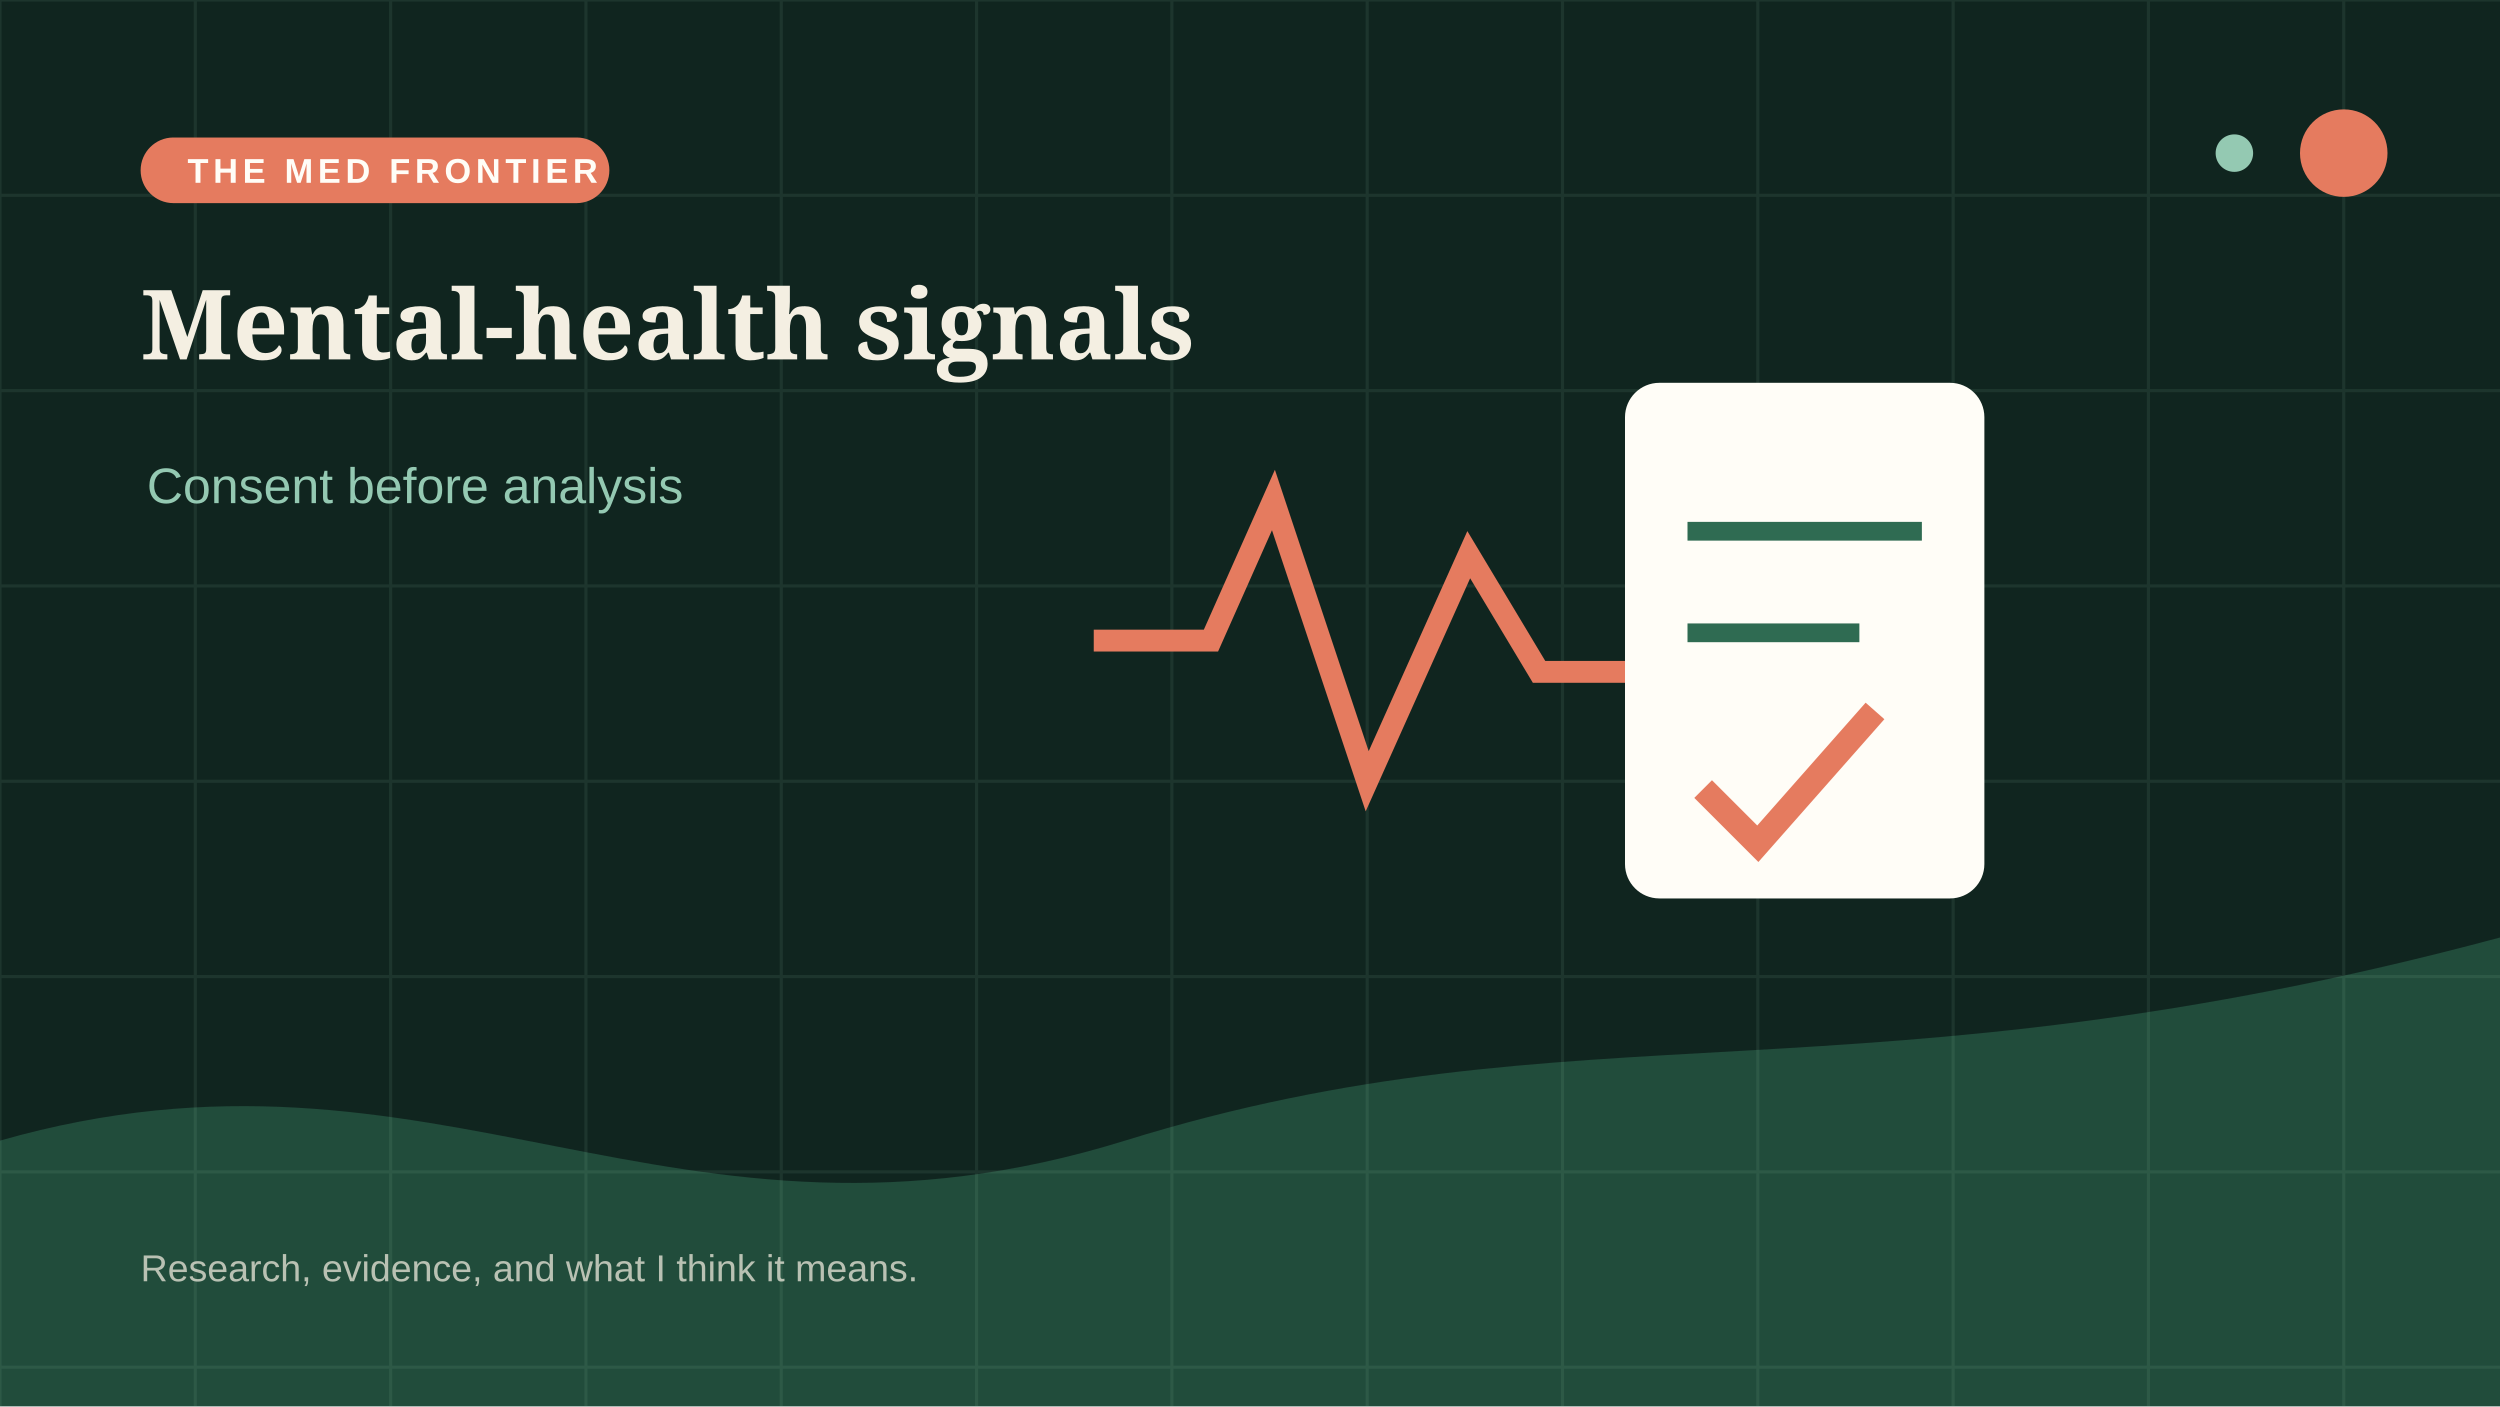
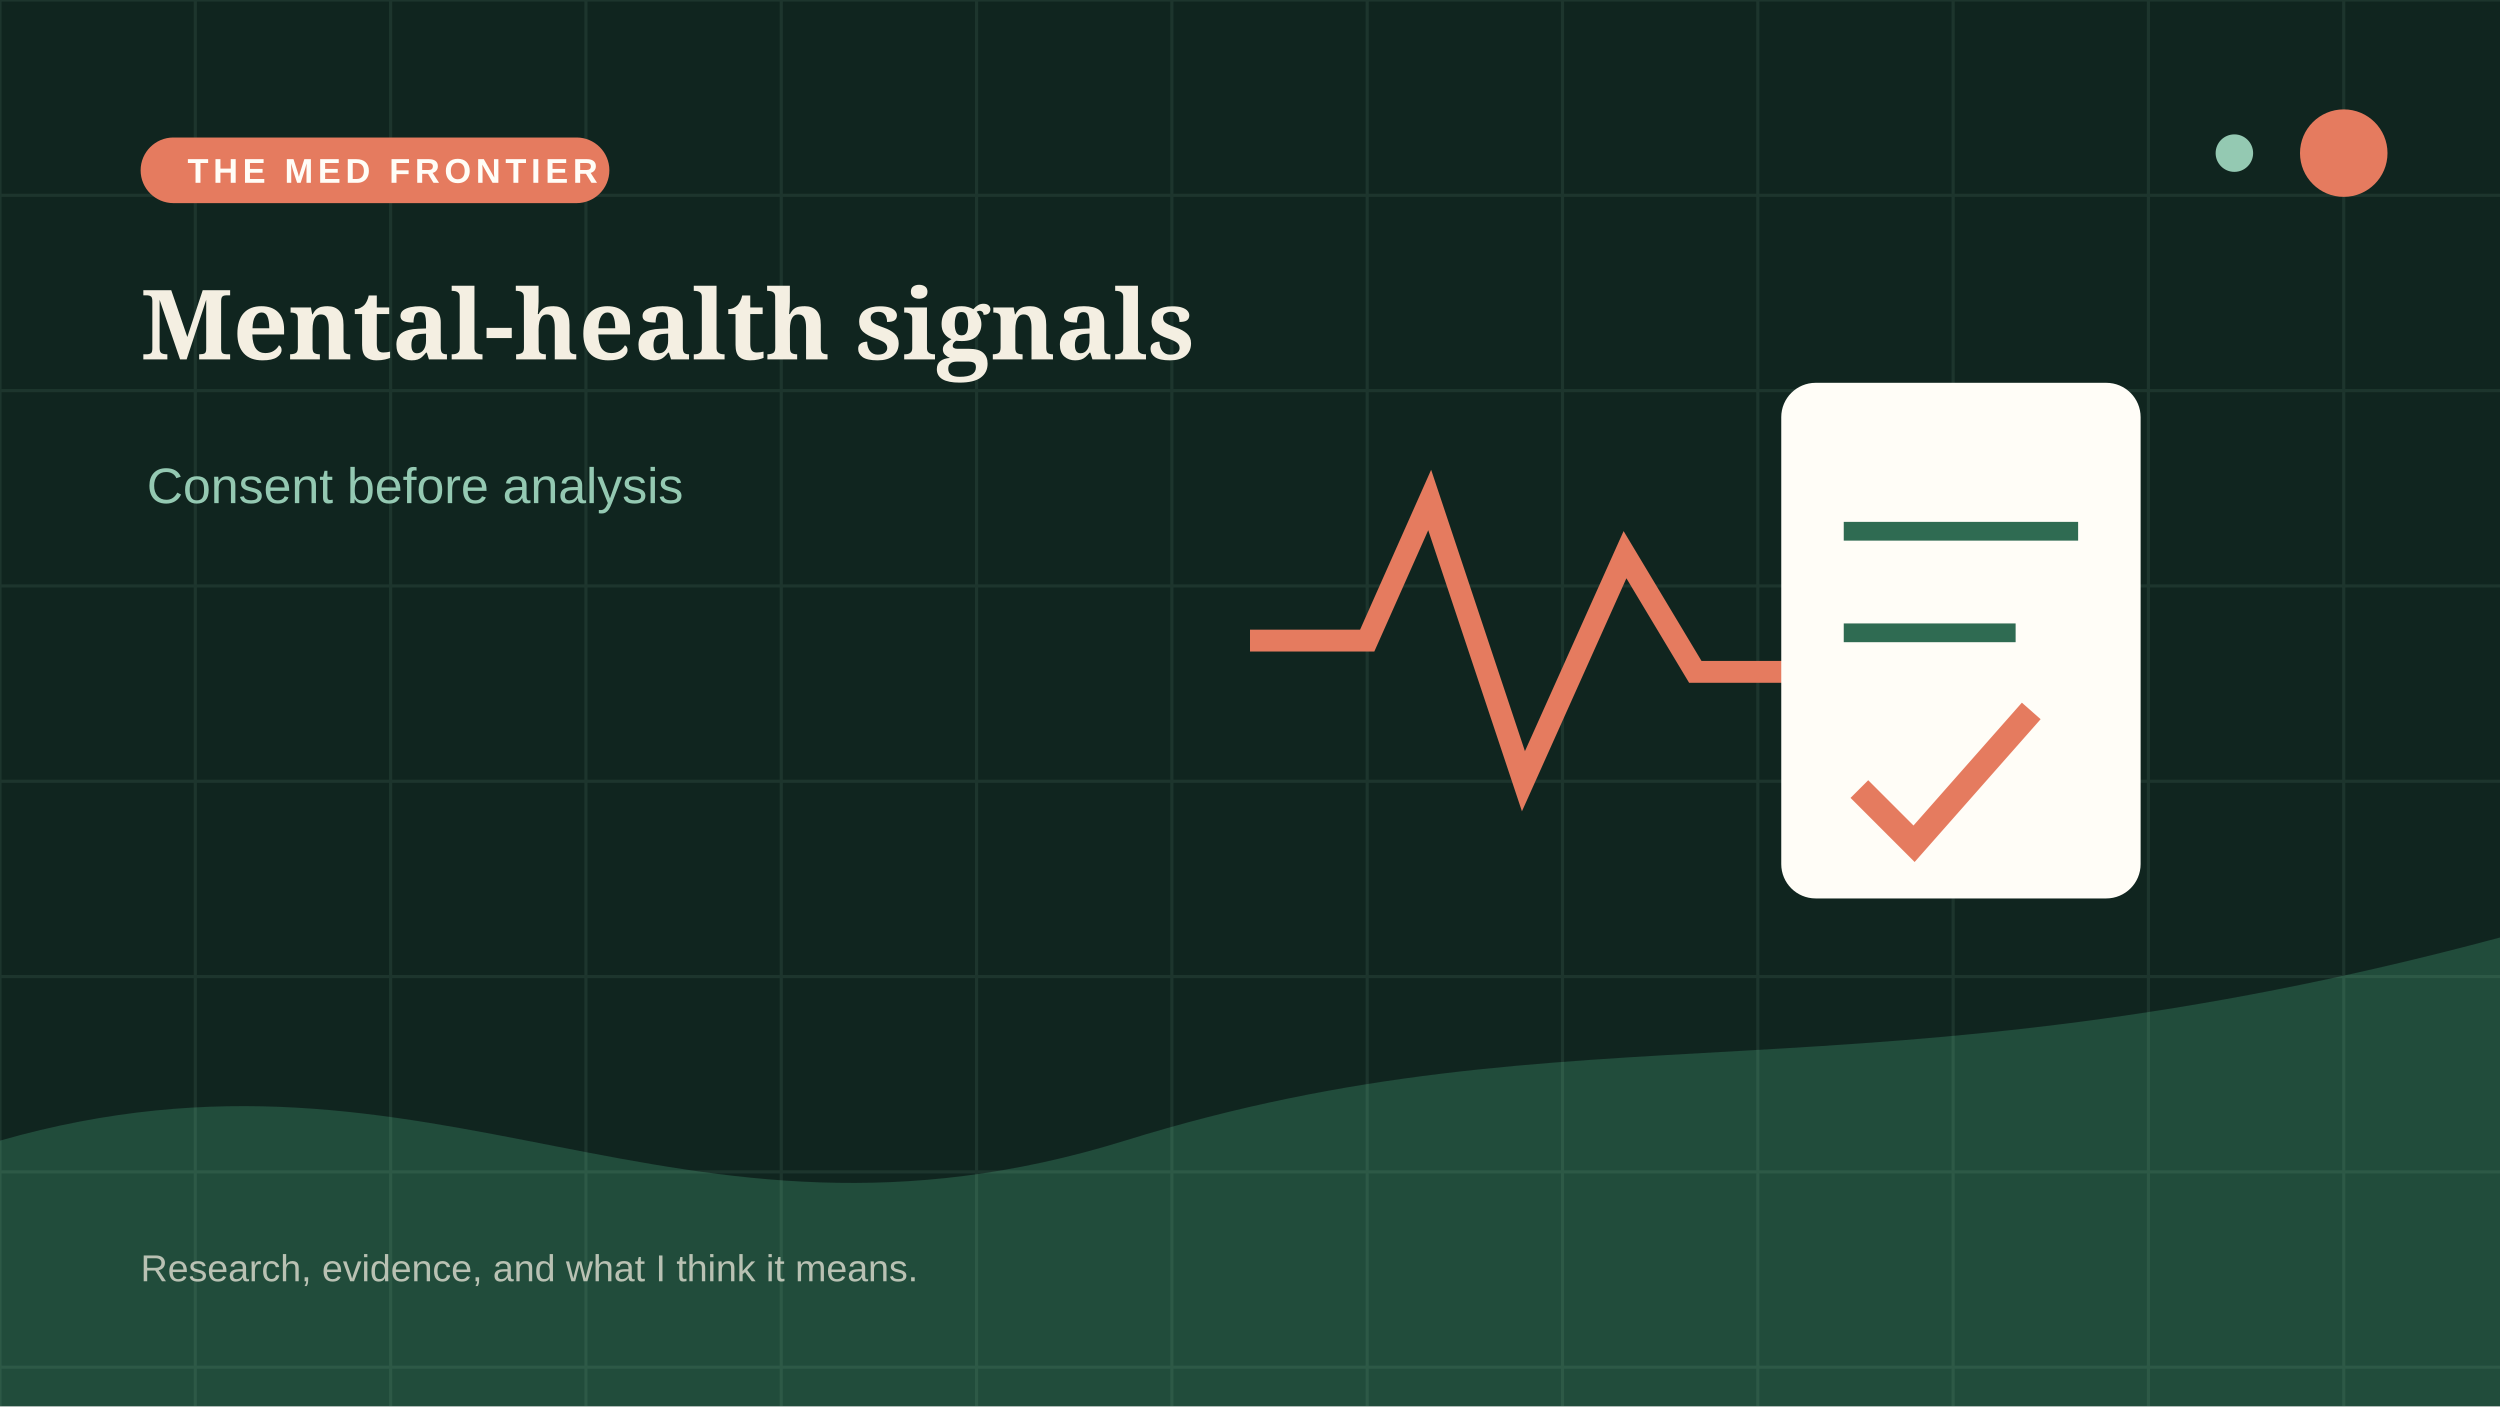
<svg xmlns="http://www.w3.org/2000/svg" width="1600" height="900" viewBox="0 0 1600 900" role="img" aria-labelledby="title desc">
  <rect width="1600" height="900" fill="#10251f" />
  <path d="M0 730C280 650 430 820 720 730s470-20 880-130v300H0z" fill="#2f6b52" opacity=".55" />
  <g opacity=".10" stroke="#94c9b2" stroke-width="2">
    <path d="M0 0v900" />
    <path d="M125 0v900" />
    <path d="M250 0v900" />
    <path d="M375 0v900" />
    <path d="M500 0v900" />
    <path d="M625 0v900" />
    <path d="M750 0v900" />
    <path d="M875 0v900" />
    <path d="M1000 0v900" />
    <path d="M1125 0v900" />
    <path d="M1250 0v900" />
    <path d="M1375 0v900" />
    <path d="M1500 0v900" />
    <path d="M1625 0v900" />
    <path d="M0 0h1600" />
    <path d="M0 125h1600" />
    <path d="M0 250h1600" />
    <path d="M0 375h1600" />
    <path d="M0 500h1600" />
    <path d="M0 625h1600" />
    <path d="M0 750h1600" />
    <path d="M0 875h1600" />
  </g>
  <rect x="90" y="88" width="300" height="42" rx="21" fill="#e57b5f" />
  <text x="120" y="117" fill="#fffdf7" font-family="Arial,Helvetica,sans-serif" font-size="22" font-weight="700" letter-spacing="3">THE MED FRONTIER</text>
  <text x="90" y="230" fill="#f4efe2" font-family="Georgia,serif" font-size="62" font-weight="700">
    <tspan x="90" dy="0">Mental-health signals</tspan>
  </text>
  <text x="94" y="322" fill="#94c9b2" font-family="Arial,Helvetica,sans-serif" font-size="32">Consent before analysis</text>
-   <g transform="translate(0 0)">
+   <g transform="translate(100 0)">
    <path d="M700 410h75l40-90 60 180 65-145 45 75h70" stroke="#e57b5f" stroke-width="14" fill="none" />
    <rect x="1040" y="245" width="230" height="330" rx="22" fill="#fffdf7" />
    <path d="M1080 340h150M1080 405h110" stroke="#2f6b52" stroke-width="12" />
    <path d="M1090 505l35 35 75-85" stroke="#e57b5f" stroke-width="16" fill="none" />
  </g>
  <text x="90" y="820" fill="#f4efe2" opacity=".72" font-family="Arial,Helvetica,sans-serif" font-size="24">Research, evidence, and what I think it means.</text>
  <circle cx="1500" cy="98" r="28" fill="#e57b5f" />
  <circle cx="1430" cy="98" r="12" fill="#94c9b2" />
</svg>
